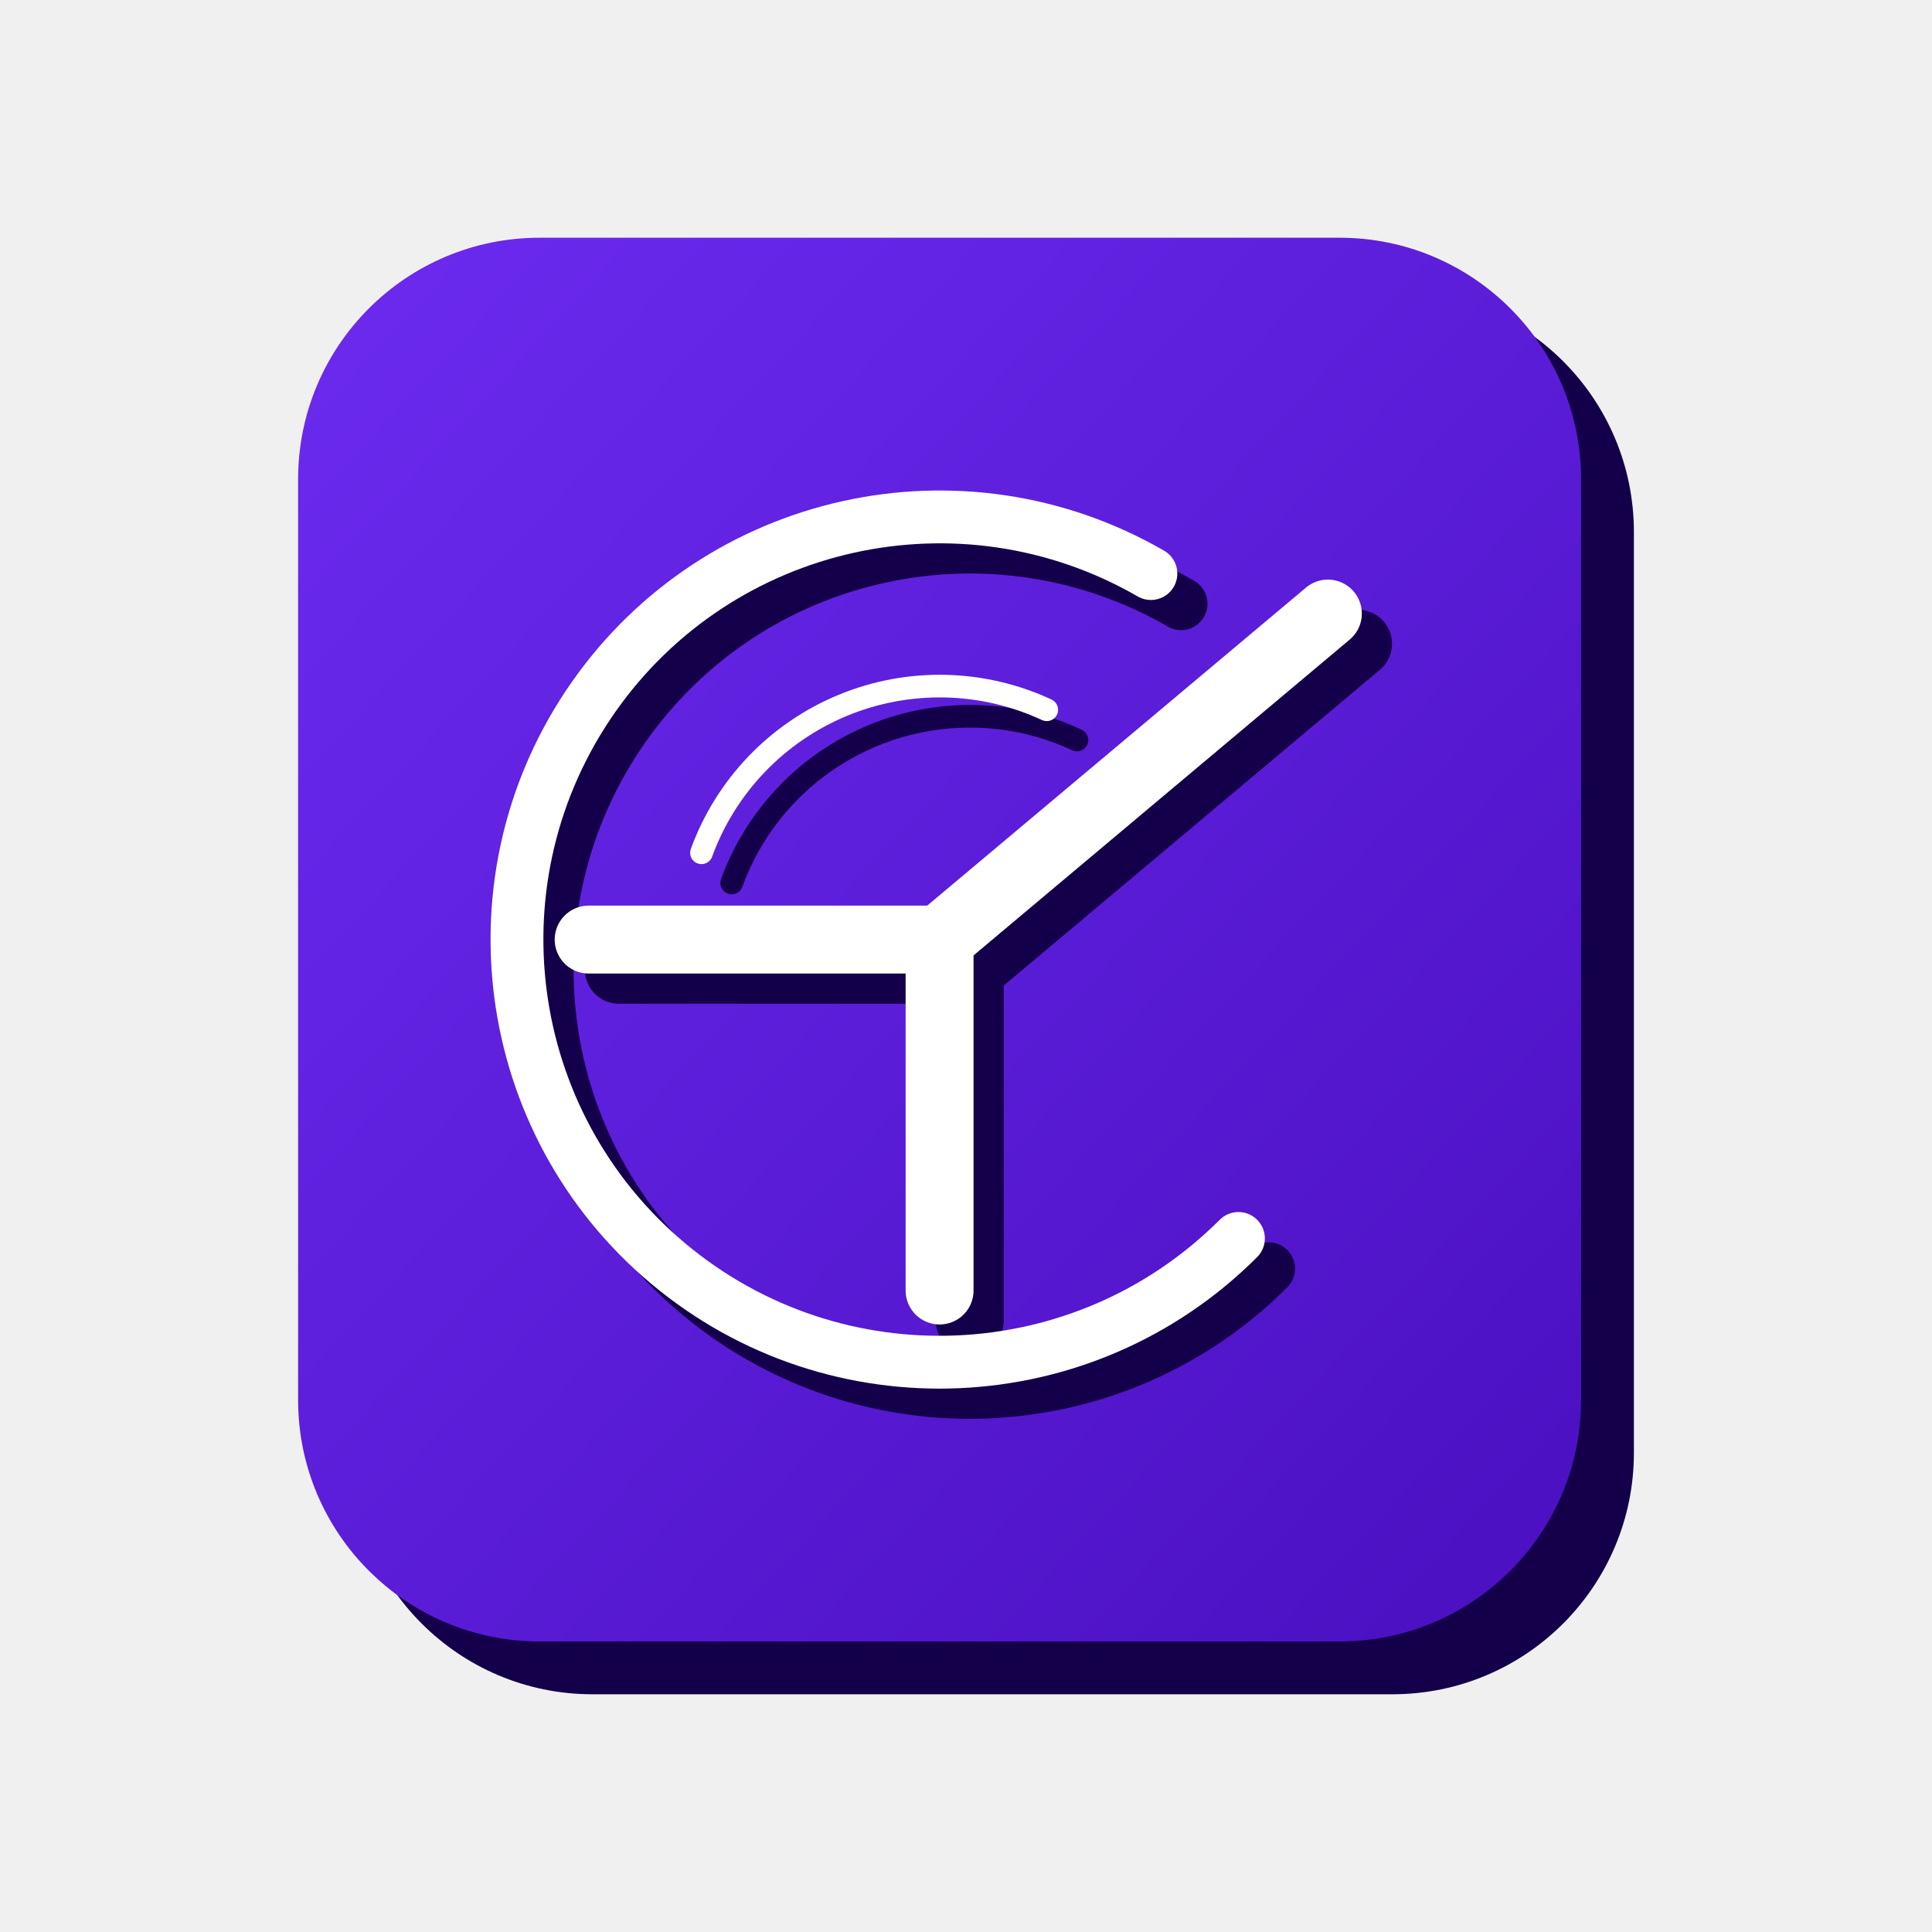
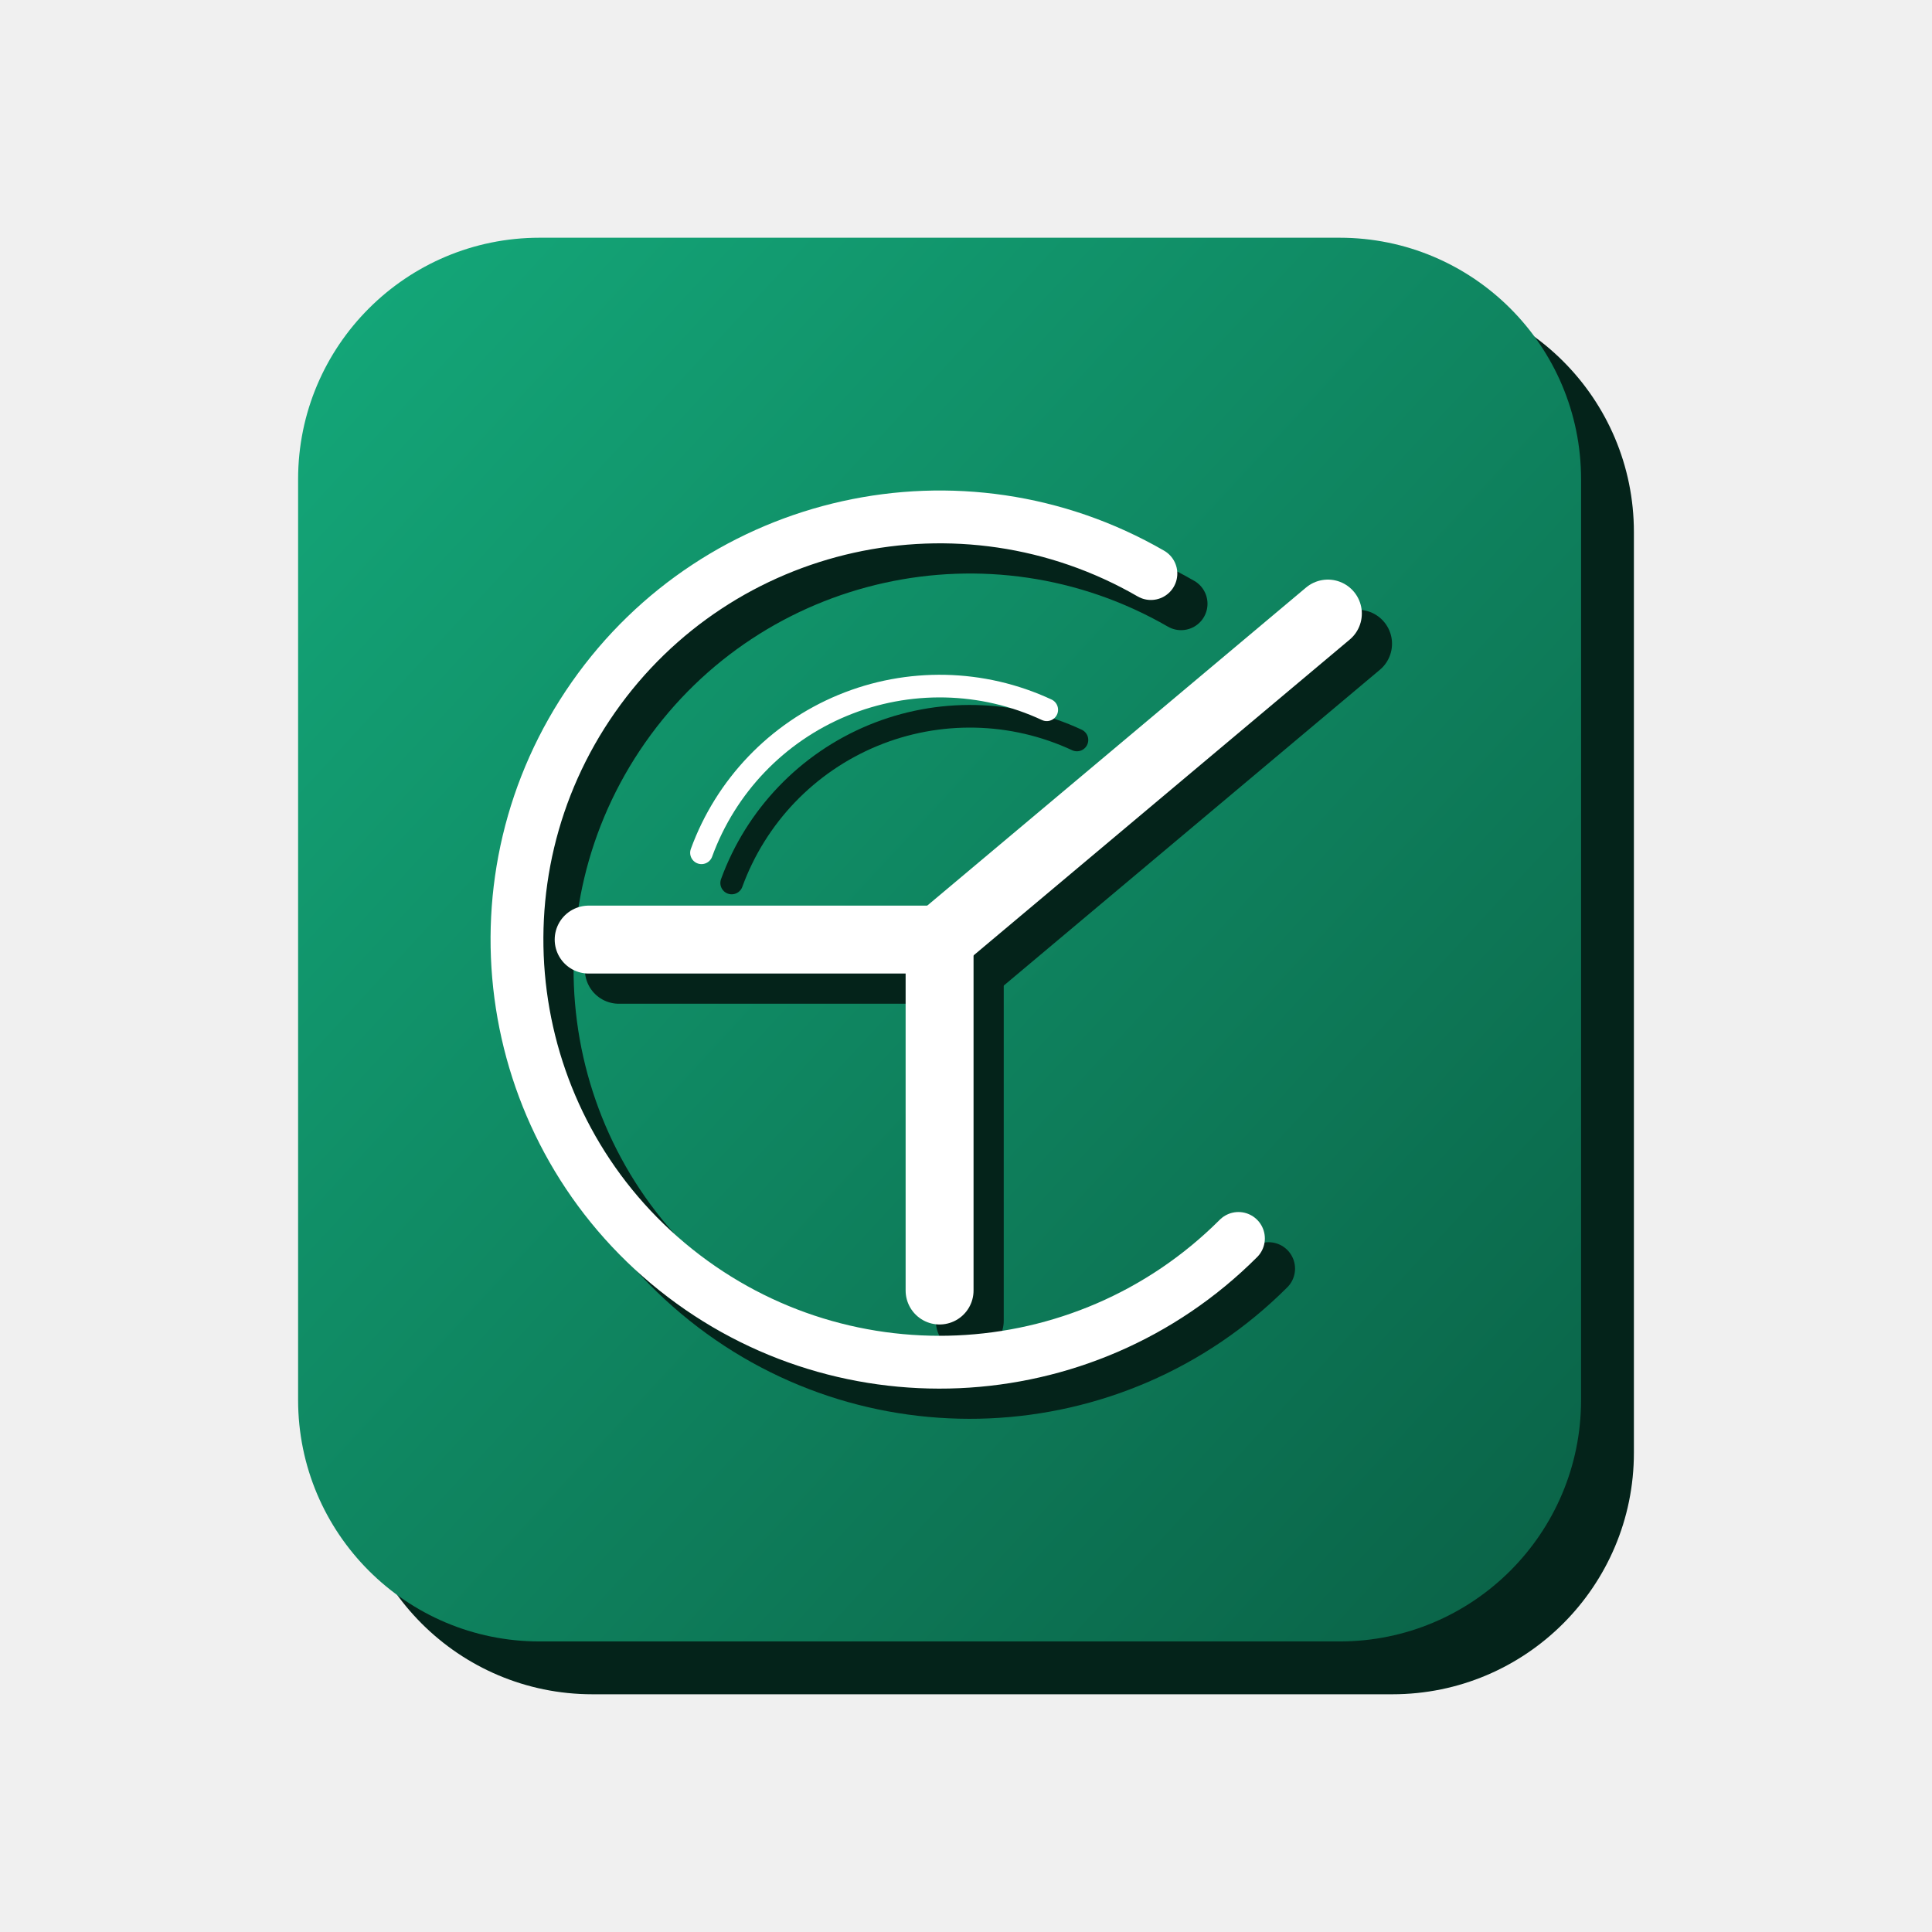
<svg xmlns="http://www.w3.org/2000/svg" viewBox="0 0 512 512" role="img" aria-label="MyDeskTime">
  <defs>
    <linearGradient id="md-badge" x1="0" y1="0" x2="1" y2="1">
-       <stop offset="0" stop-color="#6C2BF0" />
-       <stop offset="1" stop-color="#4A0FC0" />
+       <stop offset="0" stop-color="#14A97A" />
+       <stop offset="1" stop-color="#0A6146" />
    </linearGradient>
    <clipPath id="md-tile">
      <rect x="79" y="63" width="340" height="372" rx="64" />
    </clipPath>
  </defs>
-   <rect x="93" y="77" width="340" height="372" rx="64" fill="#14004A" />
+   <rect x="93" y="77" width="340" height="372" rx="64" fill="#04231A" />
  <rect x="79" y="63" width="340" height="372" rx="64" fill="url(#md-badge)" />
  <g fill="none" stroke-linecap="round">
-     <g stroke="#14004A" transform="translate(8 8)" clip-path="url(#md-tile)">
+     <g stroke="#04231A" transform="translate(8 8)" clip-path="url(#md-tile)">
      <path d="M328.2 328.2A112 112 0 1 1 305 152" stroke-width="14" />
      <path d="M156 249H249" stroke-width="18" />
      <path d="M249 249V342" stroke-width="18" />
      <path d="M249 249L351.9 162.6" stroke-width="18" />
      <path d="M185.9 226A67.2 67.2 0 0 1 277.4 188.1" stroke-width="6" />
    </g>
    <g stroke="#FFFFFF">
      <path d="M328.2 328.2A112 112 0 1 1 305 152" stroke-width="14" />
      <path d="M156 249H249" stroke-width="18" />
      <path d="M249 249V342" stroke-width="18" />
      <path d="M249 249L351.9 162.6" stroke-width="18" />
      <path d="M185.9 226A67.2 67.2 0 0 1 277.4 188.1" stroke-width="6" />
    </g>
  </g>
</svg>
